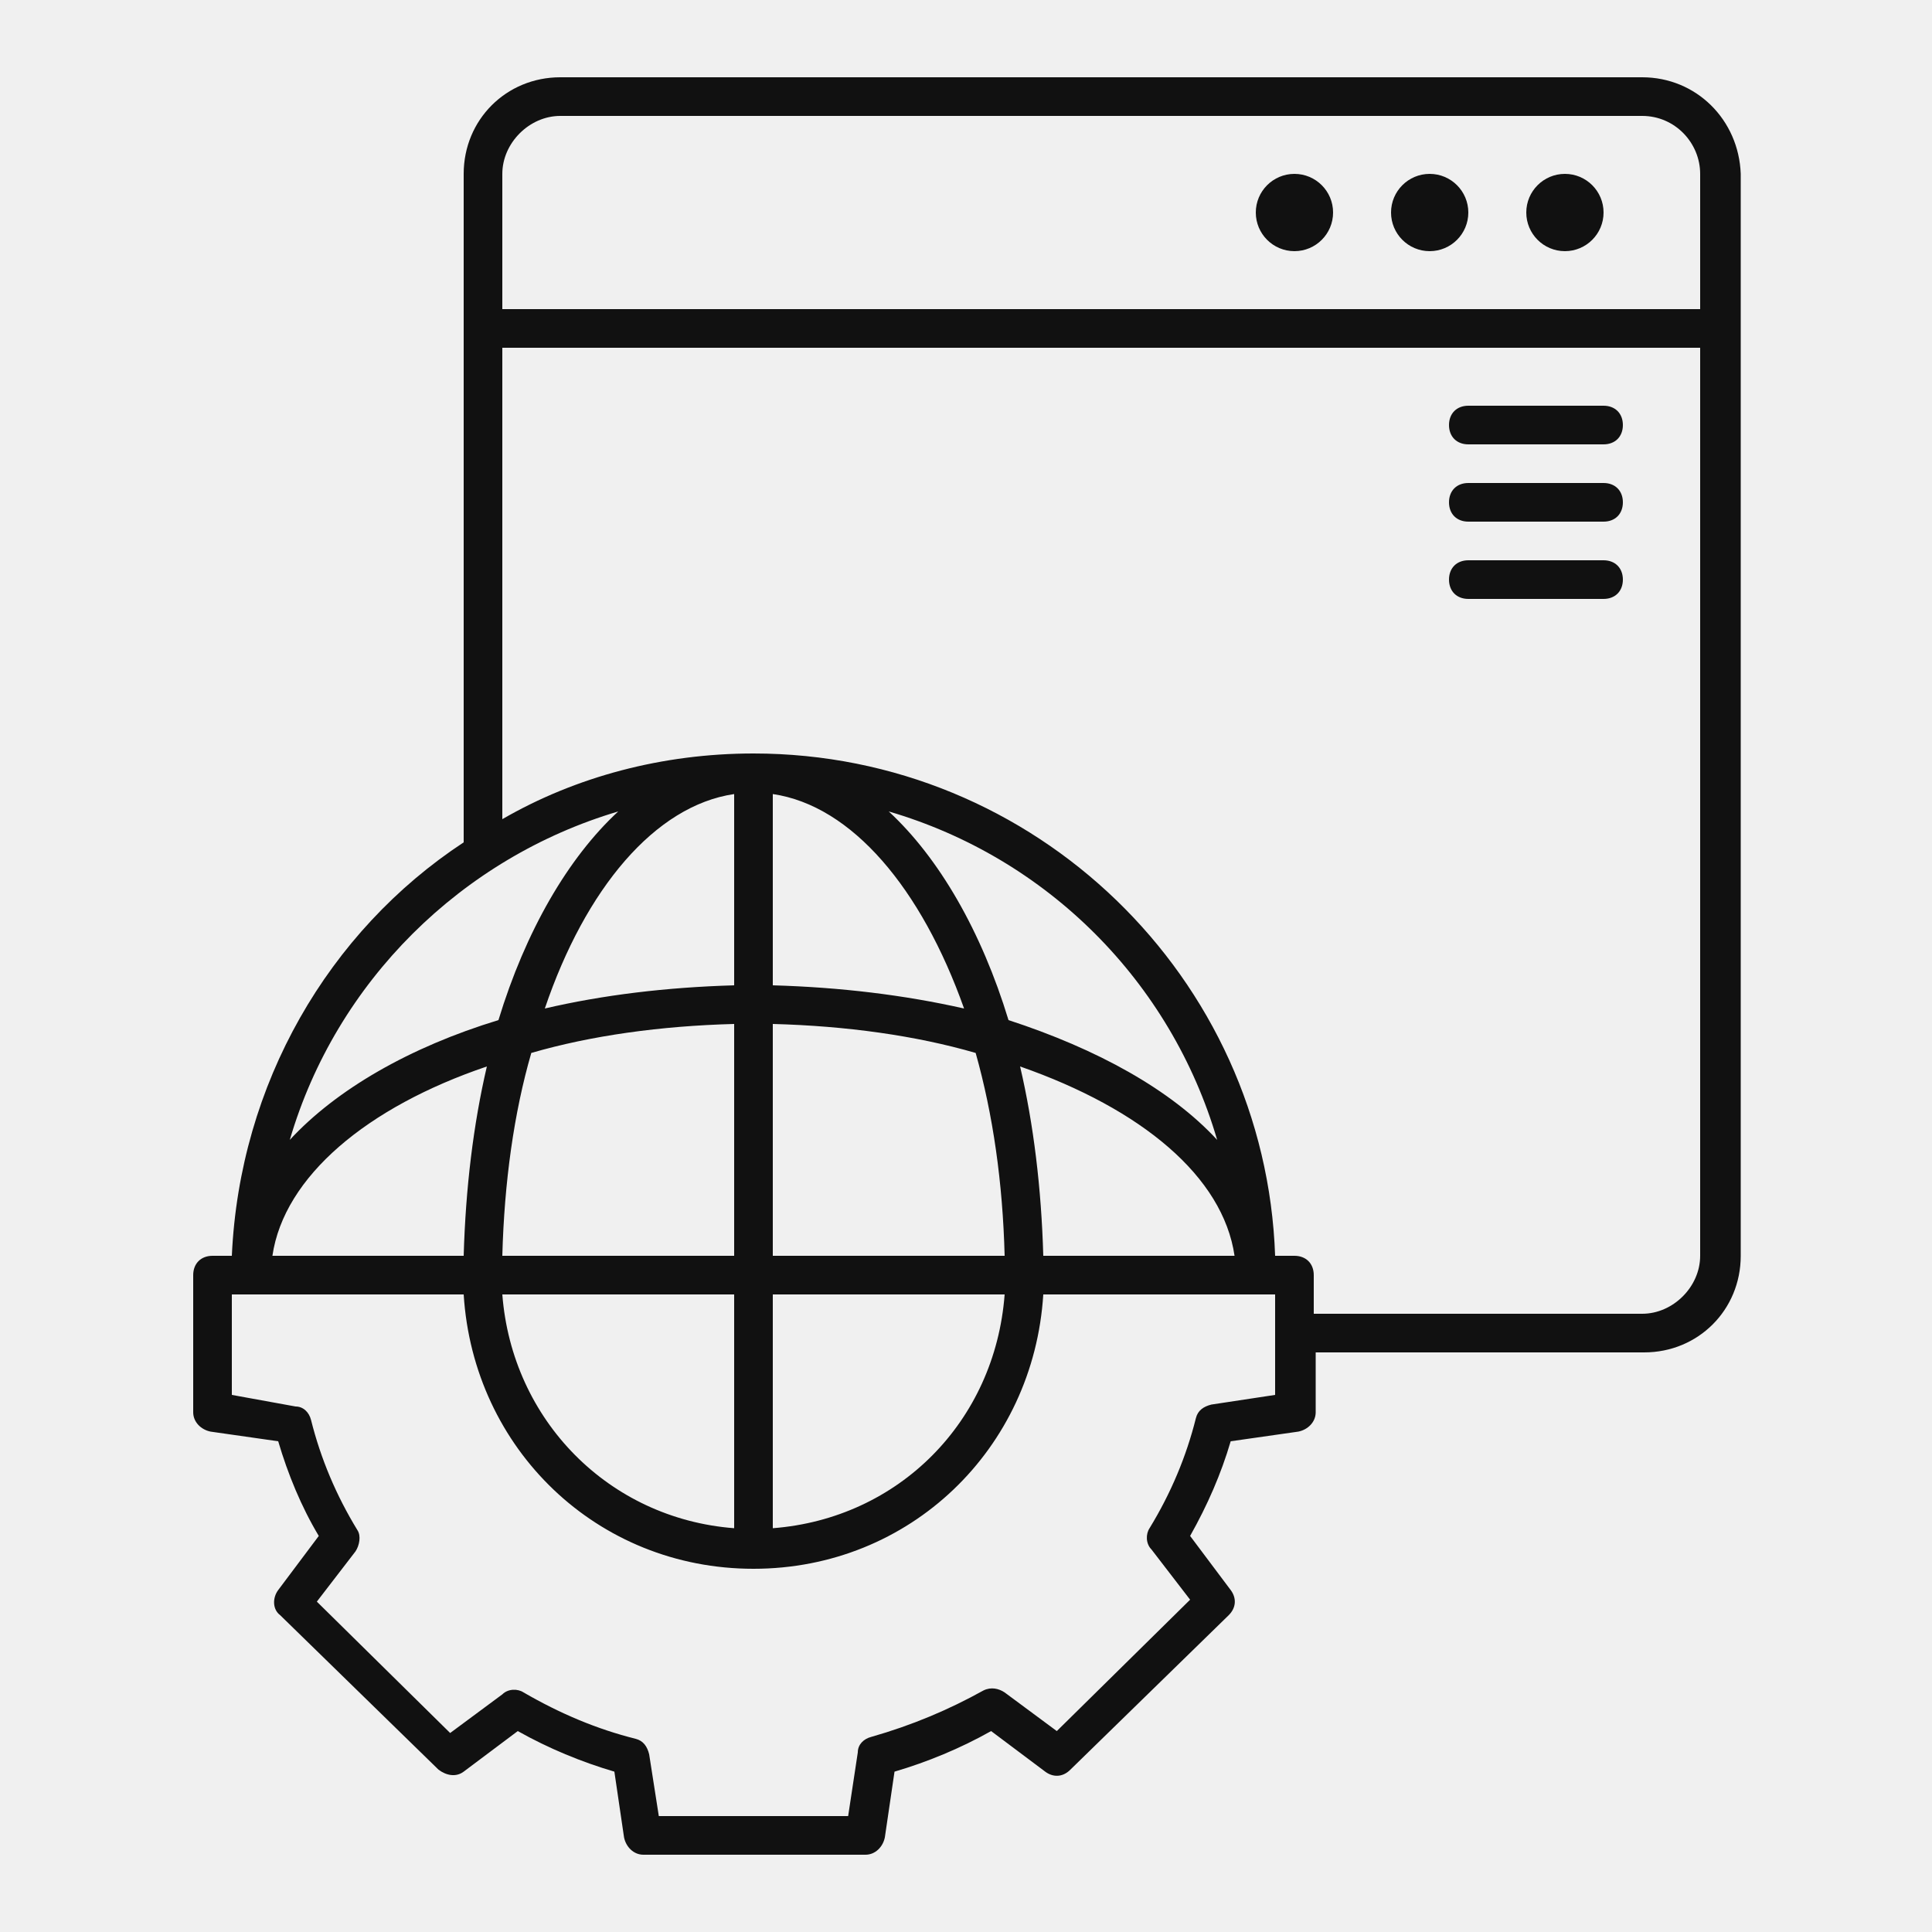
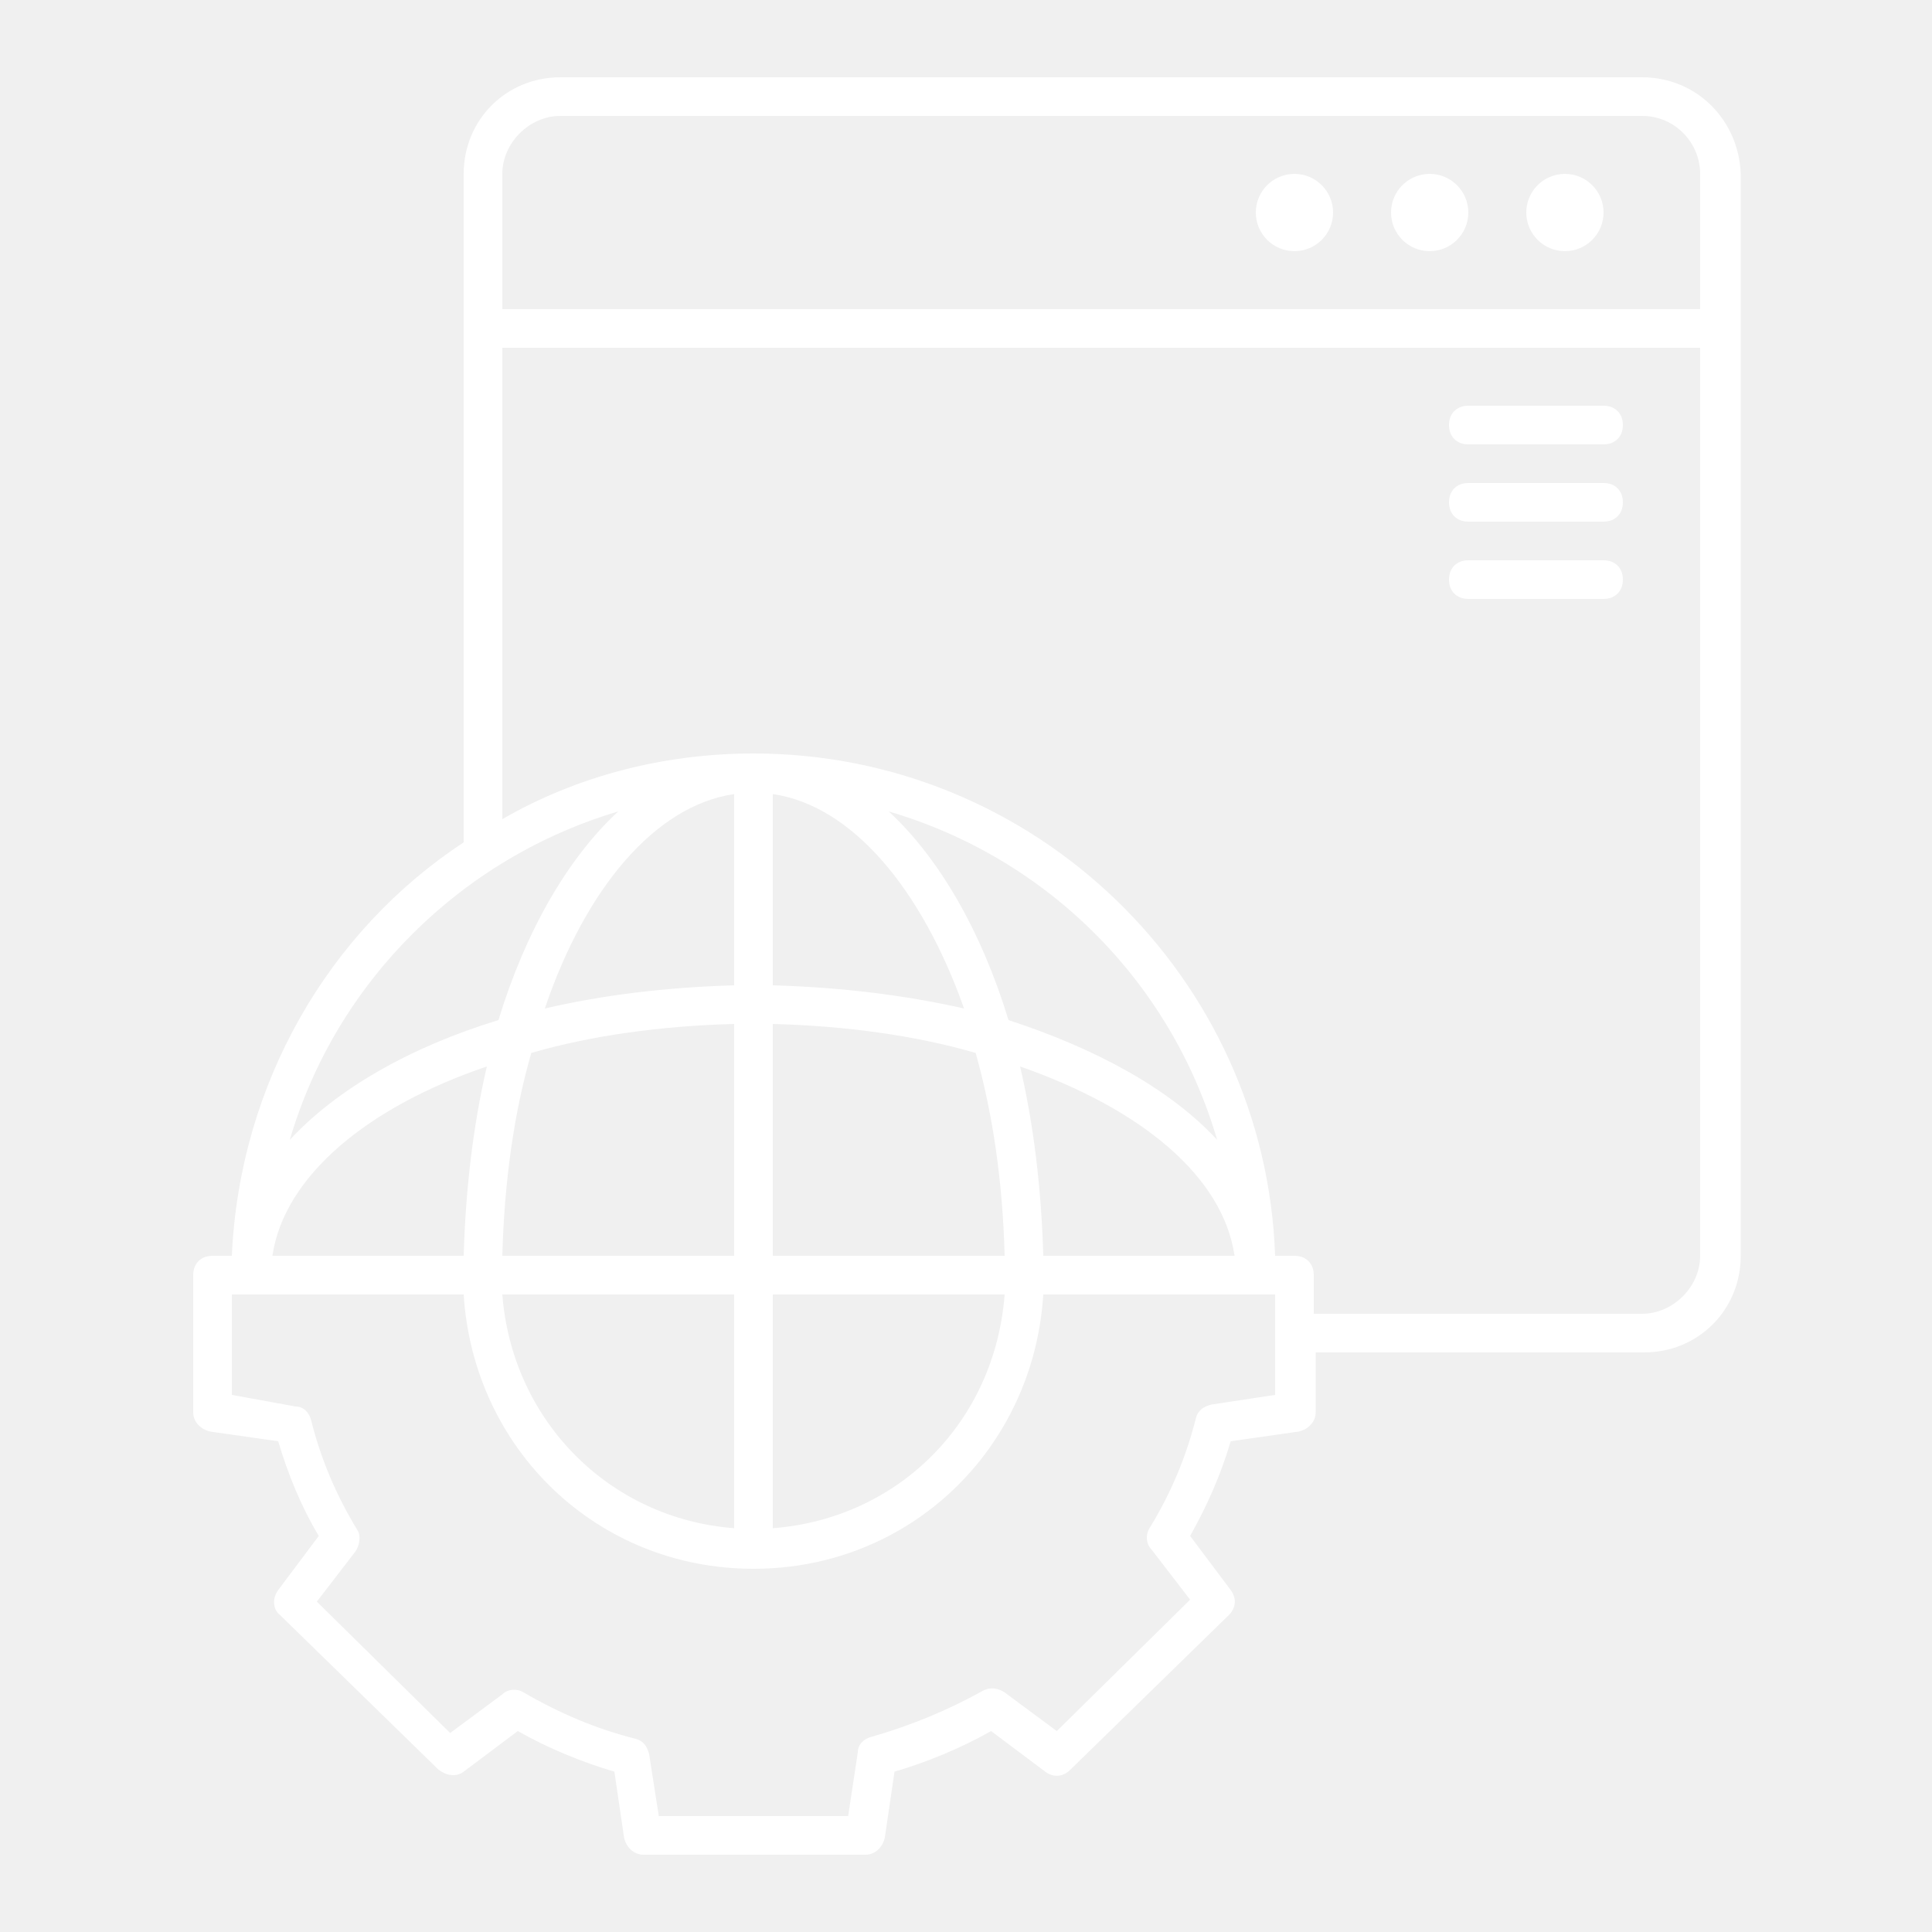
- <svg xmlns="http://www.w3.org/2000/svg" width="100px" height="100px" viewBox="0 0 100 100" style="enable-background:new 0 0 100 100;fill: #111;" version="1.1" xml:space="preserve">
+ <svg xmlns="http://www.w3.org/2000/svg" width="100px" height="100px" viewBox="0 0 100 100" style="enable-background:new 0 0 100 100;fill: #fff;" version="1.1" xml:space="preserve">
  <g id="network" />
  <g id="connection" />
  <g id="page" />
  <g id="support" />
  <g id="configuration">
    <g>
      <path d="M85,4H29c-2.8,0-5,2.2-5,5l0,34.6C17,48.2,12.4,56.1,12,65h-1c-0.6,0-1,0.4-1,1v7.1c0,0.5,0.4,0.9,0.9,1l3.5,0.5    c0.5,1.7,1.2,3.4,2.1,4.9l-2.1,2.8c-0.3,0.4-0.3,1,0.1,1.3l8.2,8c0.4,0.3,0.9,0.4,1.3,0.1l2.8-2.1c1.6,0.9,3.3,1.6,5,2.1l0.5,3.4    c0.1,0.5,0.5,0.9,1,0.9h11.5c0.5,0,0.9-0.4,1-0.9l0.5-3.4c1.7-0.5,3.4-1.2,5-2.1l2.8,2.1c0.4,0.3,0.9,0.3,1.3-0.1l8.2-8    c0.4-0.4,0.4-0.9,0.1-1.3l-2.1-2.8c0.9-1.6,1.6-3.2,2.1-4.9l3.5-0.5c0.5-0.1,0.9-0.5,0.9-1V70h17c2.8,0,5-2.2,5-5V9    C90,6.2,87.8,4,85,4z M29,6h56c1.7,0,3,1.4,3,3v7H26l0-7C26,7.4,27.4,6,29,6z M32,42c-2.6,2.4-4.8,6.2-6.2,10.8    c-4.6,1.4-8.4,3.6-10.8,6.2C17.4,50.8,23.9,44.4,32,42z M40,53c3.8,0.1,7.4,0.6,10.5,1.5c0.9,3.2,1.4,6.7,1.5,10.5H40L40,53z     M40,51l0-9.9c4.1,0.6,7.7,4.9,9.9,11.1C46.8,51.5,43.5,51.1,40,51z M38,41.1l0,9.9c-3.5,0.1-6.8,0.5-9.8,1.2    C30.3,46,33.9,41.7,38,41.1z M38,53l0,12H26c0.1-3.8,0.6-7.4,1.5-10.5C30.6,53.6,34.2,53.1,38,53z M24,65h-9.9    c0.6-4.1,4.9-7.7,11.1-9.8C24.5,58.2,24.1,61.5,24,65z M38,67l0,12.1c-6.5-0.5-11.5-5.6-12-12.1H38z M40,79.1L40,67h12    C51.5,73.6,46.5,78.6,40,79.1z M54,65c-0.1-3.5-0.5-6.8-1.2-9.8c6.3,2.2,10.5,5.7,11.1,9.8H54z M52.2,52.8    c-1.4-4.6-3.6-8.4-6.2-10.8c8.2,2.4,14.6,8.8,17,17C60.6,56.4,56.8,54.3,52.2,52.8z M66,72.2l-3.3,0.5c-0.4,0.1-0.7,0.3-0.8,0.7    c-0.5,2-1.3,3.9-2.4,5.7c-0.2,0.3-0.2,0.8,0.1,1.1l2,2.6l-6.9,6.8l-2.7-2c-0.3-0.2-0.7-0.3-1.1-0.1c-1.8,1-3.7,1.8-5.8,2.4    c-0.4,0.1-0.7,0.4-0.7,0.8L43.9,94h-9.8l-0.5-3.2c-0.1-0.4-0.3-0.7-0.7-0.8c-2-0.5-3.9-1.3-5.8-2.4c-0.3-0.2-0.8-0.2-1.1,0.1    l-2.7,2l-6.9-6.8l2-2.6c0.2-0.3,0.3-0.8,0.1-1.1c-1.1-1.8-1.9-3.7-2.4-5.7c-0.1-0.4-0.4-0.7-0.8-0.7L12,72.2V67h12    c0.5,8,6.9,14.2,15,14.2S53.5,75,54,67h12V72.2z M85,68H68v-2c0-0.6-0.4-1-1-1h-1c-0.5-14.4-12.4-26-27-26c-4.7,0-9.2,1.2-13,3.4    L26,18h62v47C88,66.6,86.6,68,85,68z" />
      <circle cx="81" cy="11" r="2" />
      <circle cx="74" cy="11" r="2" />
      <circle cx="67" cy="11" r="2" />
      <path d="M83,21h-7c-0.6,0-1,0.4-1,1s0.4,1,1,1h7c0.6,0,1-0.4,1-1S83.6,21,83,21z" />
      <path d="M83,25h-7c-0.6,0-1,0.4-1,1s0.4,1,1,1h7c0.6,0,1-0.4,1-1S83.6,25,83,25z" />
      <path d="M83,29h-7c-0.6,0-1,0.4-1,1s0.4,1,1,1h7c0.6,0,1-0.4,1-1S83.6,29,83,29z" />
    </g>
  </g>
  <g id="cloud_storage" />
  <g id="password" />
  <g id="search_engine" />
  <g id="history" />
  <g id="SEO" />
  <g id="optimization" />
  <g id="backlink" />
  <g id="performance" />
  <g id="analytics" />
  <g id="security" />
  <g id="dark_web" />
  <g id="video_player" />
  <g id="upload_download" />
  <g id="incognito_tab" />
  <g id="bookmark" />
</svg>
